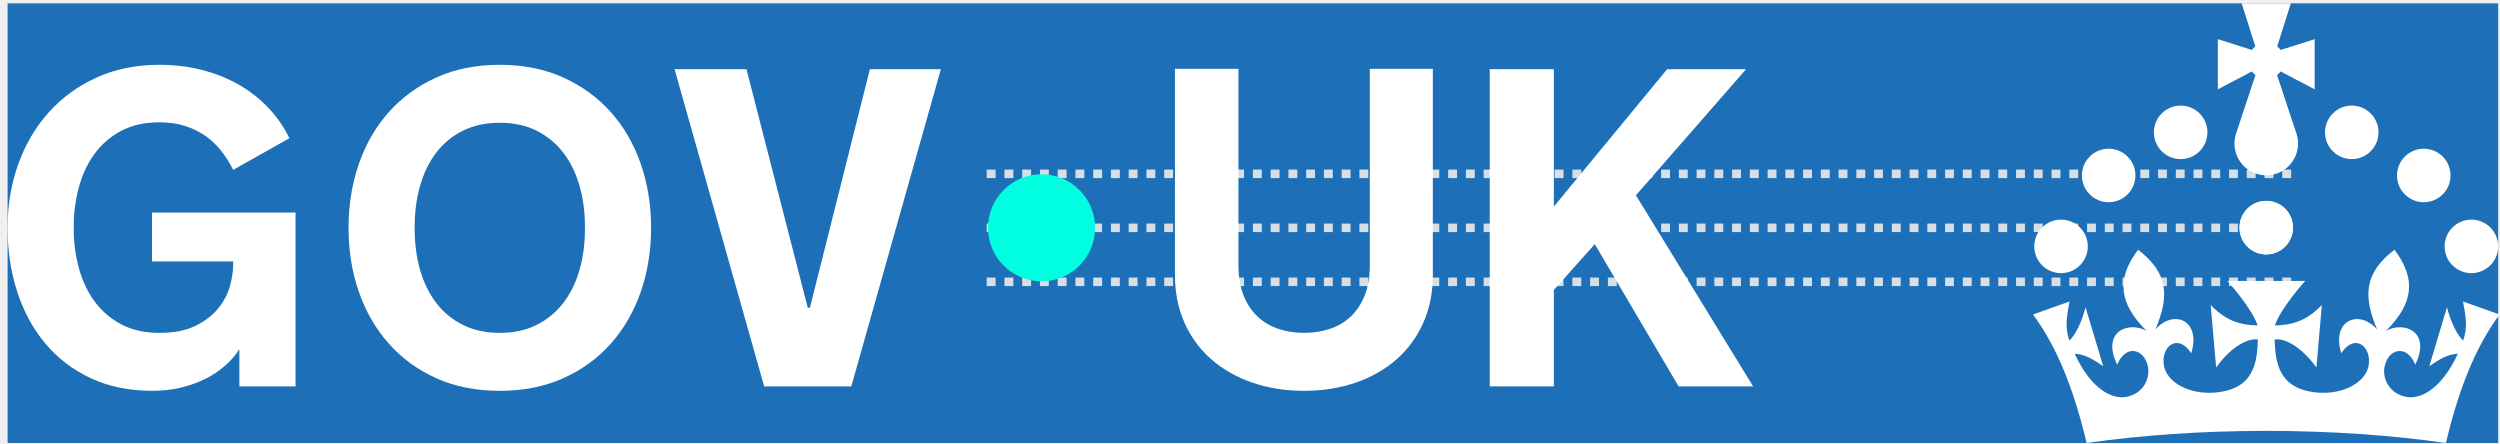
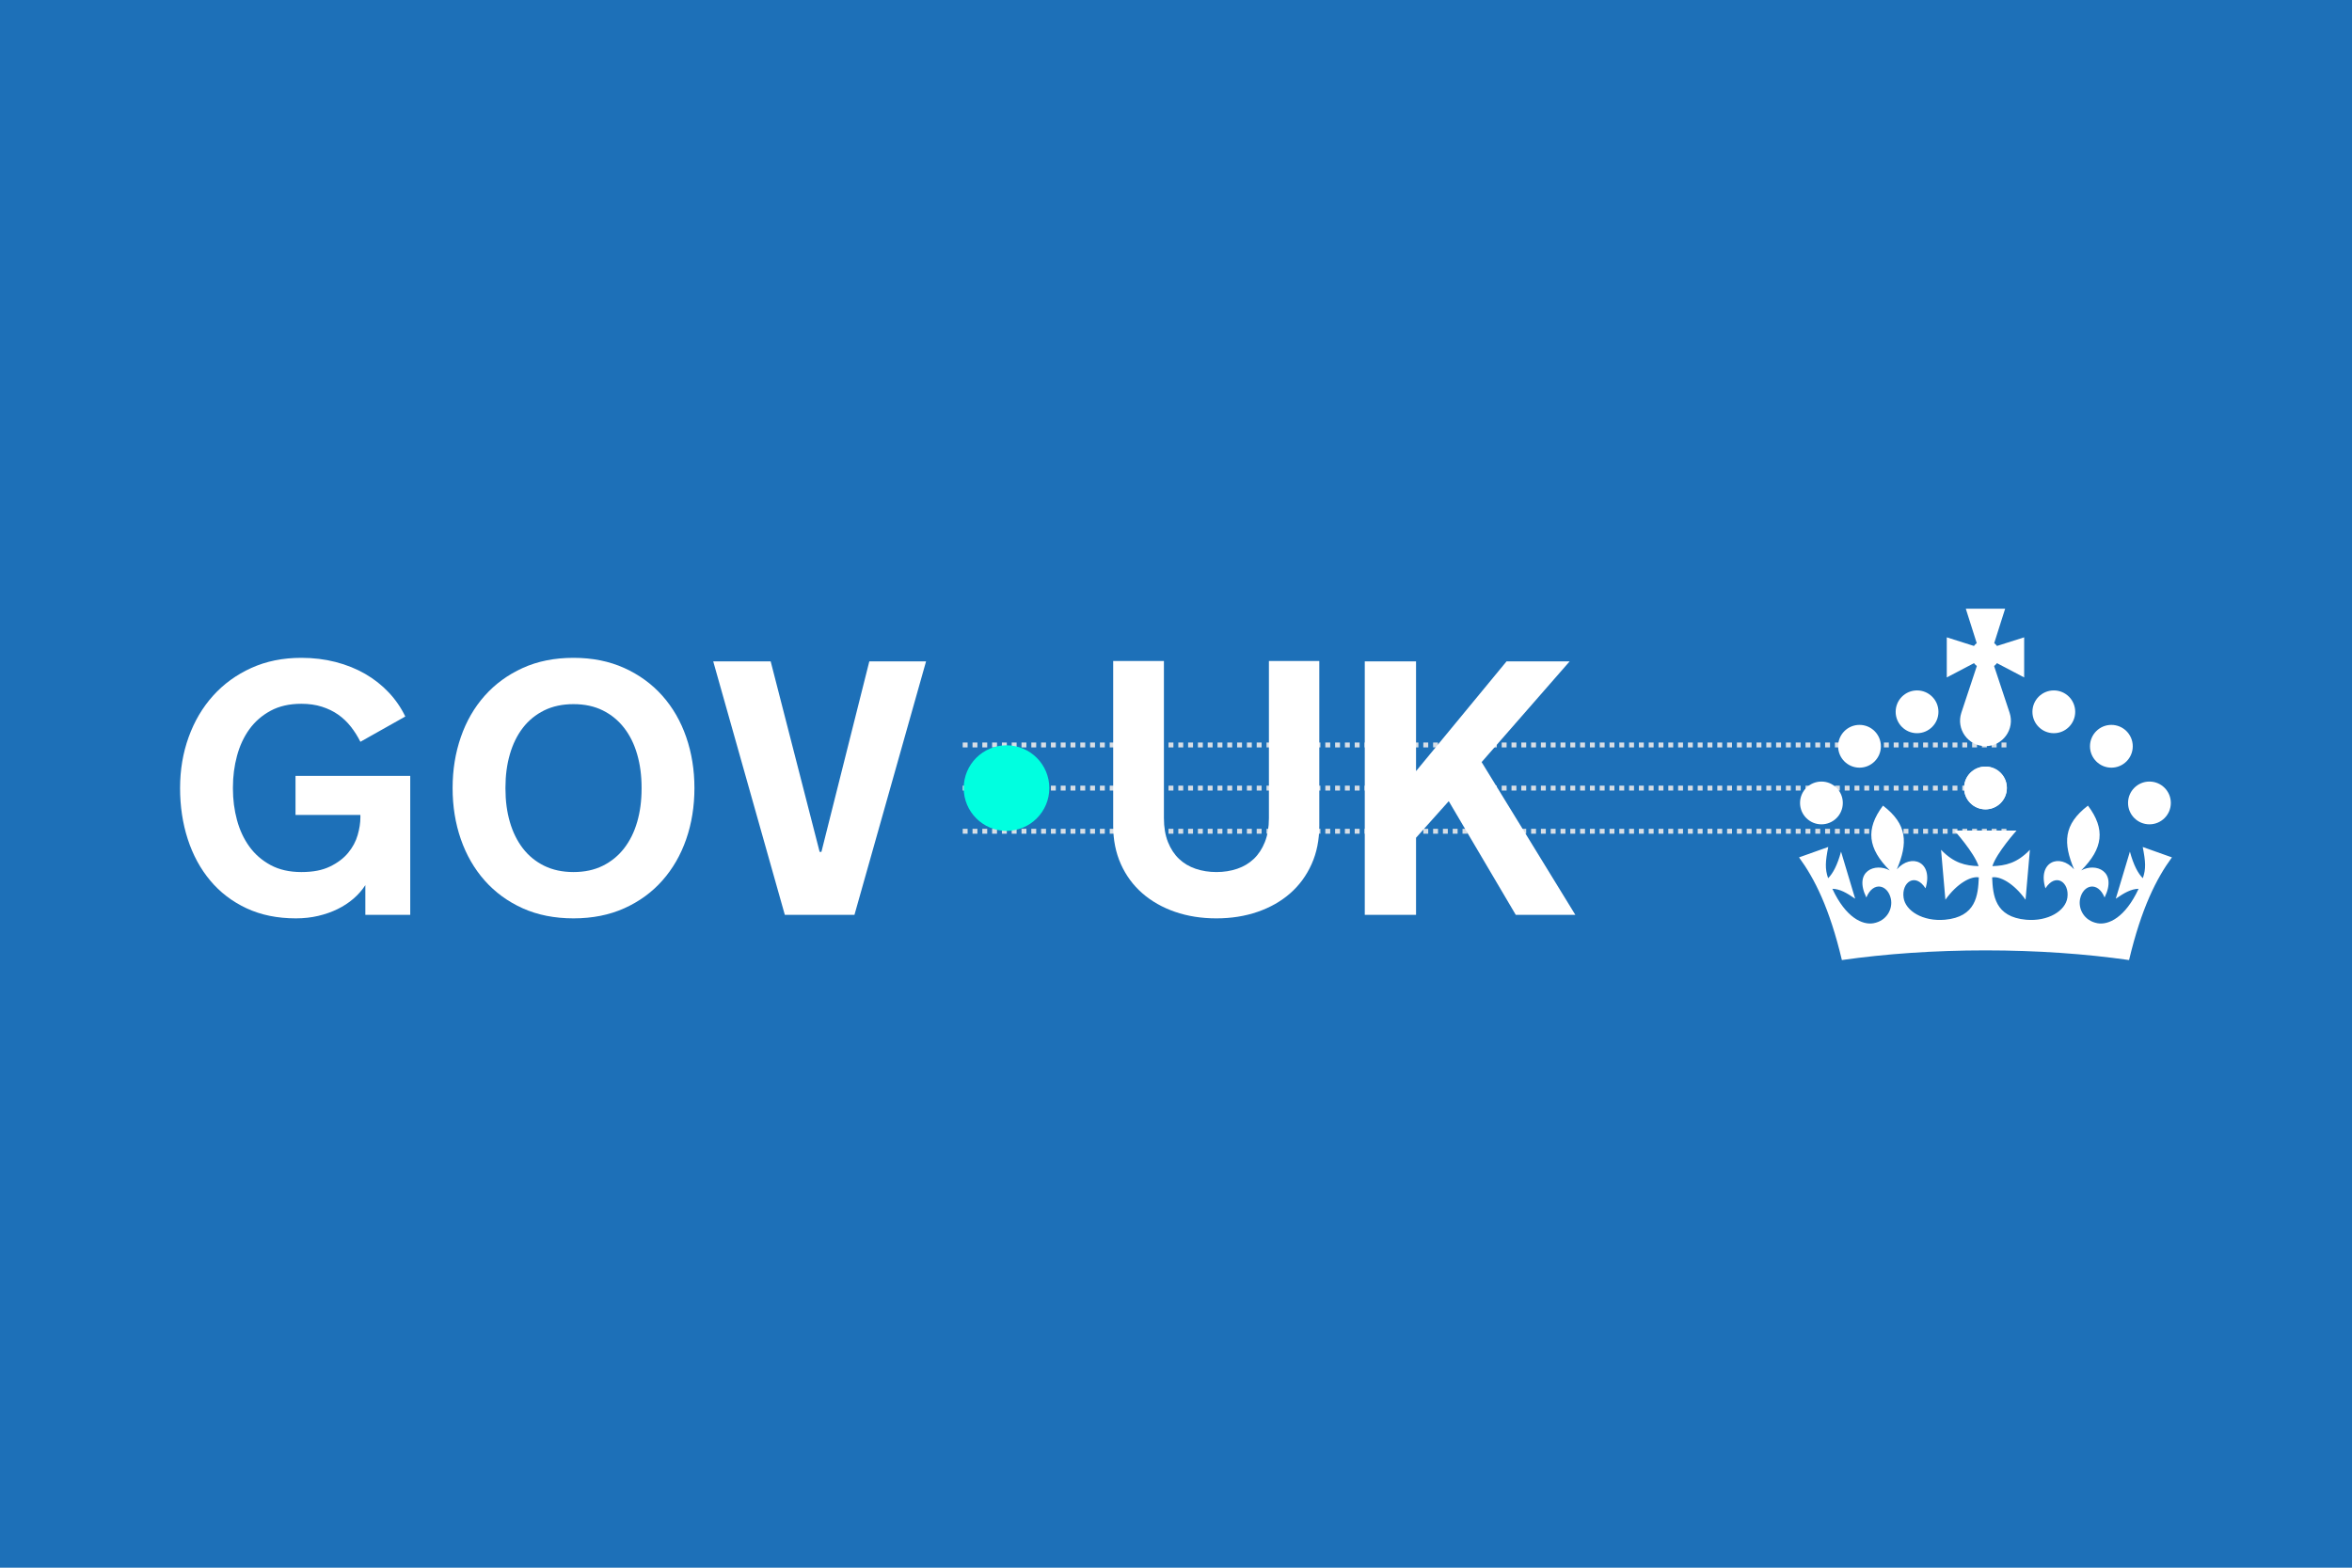
- <svg xmlns="http://www.w3.org/2000/svg" width="293" height="52" viewBox="0 0 293 52" fill="none">
-   <rect x="0.89" y="0.391" width="291.894" height="51.527" fill="#1D70B8" />
-   <path d="M115.643 20.373L268.74 20.373" stroke="#D7DEE5" stroke-dasharray="1.04 1.04" />
-   <path d="M115.643 26.701L268.74 26.701" stroke="#D7DEE5" stroke-dasharray="1.04 1.04" />
-   <path d="M115.643 33.029L268.74 33.029" stroke="#D7DEE5" stroke-dasharray="1.04 1.04" />
-   <path d="M8.639 26.803C8.639 28.393 8.838 29.922 9.236 31.391C9.632 32.86 10.237 34.156 11.05 35.279C11.862 36.402 12.899 37.305 14.16 37.988C15.422 38.67 16.925 39.012 18.671 39.012C20.416 39.012 21.743 38.744 22.858 38.209C23.972 37.673 24.862 37.003 25.527 36.199C26.192 35.396 26.659 34.528 26.927 33.595C27.195 32.661 27.328 31.797 27.328 31.002V30.639H17.816V24.911H34.638V45.285H28.054V40.93C27.588 41.656 27.009 42.317 26.318 42.913C25.627 43.509 24.849 44.019 23.984 44.442C23.12 44.866 22.174 45.199 21.146 45.44C20.118 45.682 19.025 45.803 17.868 45.803C15.154 45.803 12.744 45.311 10.636 44.325C8.528 43.34 6.752 41.984 5.309 40.256C3.866 38.528 2.769 36.506 2.017 34.19C1.266 31.875 0.89 29.378 0.89 26.699C0.89 24.02 1.309 21.546 2.147 19.222C2.985 16.898 4.177 14.876 5.724 13.156C7.271 11.437 9.137 10.081 11.323 9.087C13.509 8.093 15.958 7.596 18.672 7.596C20.434 7.596 22.106 7.799 23.687 8.205C25.268 8.611 26.711 9.19 28.016 9.941C29.32 10.693 30.473 11.601 31.476 12.663C32.478 13.725 33.291 14.905 33.913 16.201L27.329 19.907C26.931 19.113 26.465 18.374 25.929 17.691C25.393 17.009 24.776 16.421 24.076 15.928C23.376 15.436 22.577 15.047 21.679 14.762C20.78 14.477 19.778 14.334 18.672 14.334C16.927 14.334 15.423 14.676 14.162 15.359C12.9 16.041 11.863 16.944 11.051 18.068C10.239 19.191 9.634 20.491 9.237 21.969C8.839 23.446 8.64 24.972 8.64 26.543V26.803H8.639Z" fill="white" />
-   <path d="M58.578 7.596C61.343 7.596 63.822 8.093 66.017 9.087C68.212 10.081 70.074 11.437 71.603 13.156C73.132 14.876 74.299 16.898 75.103 19.222C75.906 21.546 76.307 24.039 76.307 26.699C76.307 29.359 75.906 31.875 75.103 34.19C74.299 36.506 73.132 38.528 71.603 40.256C70.075 41.984 68.212 43.34 66.017 44.325C63.823 45.311 61.343 45.803 58.578 45.803C55.813 45.803 53.311 45.311 51.126 44.325C48.94 43.34 47.082 41.984 45.553 40.256C44.024 38.528 42.858 36.506 42.054 34.19C41.251 31.875 40.849 29.378 40.849 26.699C40.849 24.02 41.251 21.546 42.054 19.222C42.858 16.898 44.024 14.876 45.553 13.156C47.082 11.437 48.94 10.081 51.126 9.087C53.312 8.093 55.795 7.596 58.578 7.596ZM58.578 39.011C60.202 39.011 61.633 38.705 62.868 38.091C64.103 37.478 65.145 36.627 65.991 35.538C66.838 34.449 67.477 33.162 67.909 31.676C68.341 30.19 68.557 28.566 68.557 26.803V26.595C68.557 24.85 68.341 23.23 67.909 21.735C67.477 20.24 66.838 18.948 65.991 17.86C65.144 16.772 64.103 15.921 62.868 15.307C61.633 14.694 60.202 14.387 58.578 14.387C56.953 14.387 55.52 14.694 54.275 15.307C53.031 15.921 51.99 16.772 51.152 17.86C50.314 18.948 49.679 20.241 49.247 21.735C48.815 23.23 48.599 24.85 48.599 26.595V26.803C48.599 28.566 48.815 30.19 49.247 31.676C49.679 33.162 50.314 34.449 51.152 35.538C51.99 36.627 53.031 37.478 54.275 38.091C55.52 38.705 56.953 39.011 58.578 39.011Z" fill="white" />
-   <path d="M89.559 45.283L79.061 8.113H87.486L94.666 36.055H94.925L101.95 8.113H110.27L99.772 45.283H89.56H89.559Z" fill="white" />
-   <path d="M152.844 39.012C153.932 39.012 154.947 38.852 155.889 38.532C156.831 38.213 157.643 37.729 158.325 37.081C159.007 36.432 159.548 35.613 159.945 34.618C160.342 33.625 160.541 32.454 160.541 31.106V8.062H167.929V32.221C167.929 34.294 167.553 36.17 166.802 37.846C166.052 39.522 165.007 40.948 163.669 42.123C162.33 43.298 160.737 44.205 158.891 44.844C157.043 45.483 155.023 45.803 152.831 45.803C150.639 45.803 148.618 45.483 146.771 44.844C144.923 44.205 143.327 43.298 141.979 42.123C140.632 40.948 139.584 39.523 138.832 37.846C138.081 36.17 137.706 34.294 137.706 32.221V8.062H145.145V31.106C145.145 32.454 145.344 33.625 145.741 34.618C146.139 35.613 146.679 36.432 147.361 37.081C148.044 37.729 148.856 38.213 149.798 38.532C150.74 38.852 151.755 39.012 152.844 39.012Z" fill="white" />
-   <path d="M174.596 8.113H182.113V24.209L195.385 8.113H204.638L191.73 22.888L205.468 45.283H196.733L186.909 28.616L182.113 33.981V45.283H174.596V8.113Z" fill="white" />
-   <path d="M122.068 32.974C125.533 32.974 128.343 30.165 128.343 26.699C128.343 23.233 125.533 20.424 122.068 20.424C118.602 20.424 115.792 23.233 115.792 26.699C115.792 30.165 118.602 32.974 122.068 32.974Z" fill="#00FFE0" />
-   <path d="M255.573 18.648C257.305 18.648 258.709 17.244 258.709 15.511C258.709 13.779 257.305 12.375 255.573 12.375C253.841 12.375 252.437 13.779 252.437 15.511C252.437 17.244 253.841 18.648 255.573 18.648Z" fill="white" />
-   <path d="M247.135 23.702C248.867 23.702 250.271 22.298 250.271 20.566C250.271 18.834 248.867 17.43 247.135 17.43C245.403 17.43 243.999 18.834 243.999 20.566C243.999 22.298 245.403 23.702 247.135 23.702Z" fill="white" />
-   <path d="M241.552 32.013C243.285 32.013 244.689 30.609 244.689 28.877C244.689 27.144 243.285 25.74 241.552 25.74C239.82 25.74 238.416 27.144 238.416 28.877C238.416 30.609 239.82 32.013 241.552 32.013Z" fill="white" />
-   <path d="M265.605 29.816C267.337 29.816 268.741 28.412 268.741 26.679C268.741 24.947 267.337 23.543 265.605 23.543C263.872 23.543 262.468 24.947 262.468 26.679C262.468 28.412 263.872 29.816 265.605 29.816Z" fill="white" />
-   <path d="M275.627 18.648C277.359 18.648 278.763 17.244 278.763 15.511C278.763 13.779 277.359 12.375 275.627 12.375C273.894 12.375 272.49 13.779 272.49 15.511C272.49 17.244 273.894 18.648 275.627 18.648Z" fill="white" />
-   <path d="M284.066 23.702C285.798 23.702 287.202 22.298 287.202 20.566C287.202 18.834 285.798 17.43 284.066 17.43C282.333 17.43 280.929 18.834 280.929 20.566C280.929 22.298 282.333 23.702 284.066 23.702Z" fill="white" />
-   <path d="M289.648 32.013C291.38 32.013 292.784 30.609 292.784 28.877C292.784 27.144 291.38 25.74 289.648 25.74C287.915 25.74 286.511 27.144 286.511 28.877C286.511 30.609 287.915 32.013 289.648 32.013Z" fill="white" />
-   <path d="M265.605 29.816C267.337 29.816 268.741 28.412 268.741 26.679C268.741 24.947 267.337 23.543 265.605 23.543C263.872 23.543 262.468 24.947 262.468 26.679C262.468 28.412 263.872 29.816 265.605 29.816Z" fill="white" />
-   <path d="M266.87 8.794C267.028 8.675 267.169 8.534 267.289 8.375L271.278 10.47V4.589L267.294 5.854C267.178 5.698 267.04 5.559 266.886 5.441L268.49 0.391H262.721L264.324 5.441C264.17 5.559 264.033 5.698 263.916 5.854L259.932 4.589V10.47L263.922 8.375C264.041 8.534 264.182 8.675 264.341 8.794L262.068 15.647C261.268 18.06 263.064 20.547 265.605 20.547C268.146 20.547 269.943 18.06 269.143 15.647L266.87 8.794Z" fill="white" />
-   <path d="M270.164 32.925C270.164 32.925 267.251 36.167 266.616 38.145C268.522 38.085 270.235 37.714 272.12 35.745L271.482 43.068C269.746 40.633 267.711 39.584 266.583 39.794C266.697 42.418 266.972 45.588 271.567 46.006C274.773 46.284 277.347 44.709 277.615 42.761C277.933 40.522 275.916 39.041 274.395 41.398C273.206 37.498 276.491 36.202 278.601 38.616C276.976 34.768 277.019 32.034 280.632 29.27C283.224 32.715 282.857 35.564 279.644 38.771C281.736 37.613 284.984 38.831 283.071 42.74C282.071 40.309 279.925 40.852 279.476 42.944C279.175 44.422 280.072 46.16 282.021 46.517C283.621 46.81 286.084 45.717 288.058 41.464C286.948 41.493 285.974 42.053 284.713 42.921L286.784 36.017C287.306 37.955 287.973 39.227 288.68 39.915C289.155 38.52 289.087 37.508 288.663 35.335L292.944 36.859C290.669 39.962 288.466 44.315 286.66 51.917C280.291 51.008 273.161 50.498 265.606 50.498C258.052 50.498 250.921 51.009 244.552 51.917C242.746 44.314 240.543 39.961 238.269 36.859L242.55 35.335C242.124 37.508 242.057 38.52 242.532 39.915C243.239 39.227 243.906 37.955 244.428 36.017L246.499 42.921C245.239 42.053 244.264 41.493 243.154 41.464C245.128 45.717 247.591 46.809 249.191 46.517C251.14 46.16 252.036 44.422 251.736 42.944C251.287 40.852 249.141 40.309 248.141 42.74C246.228 38.831 249.476 37.613 251.568 38.771C248.355 35.564 247.987 32.715 250.58 29.27C254.193 32.033 254.236 34.767 252.611 38.616C254.721 36.203 258.006 37.498 256.817 41.398C255.296 39.041 253.279 40.522 253.597 42.761C253.865 44.71 256.439 46.285 259.645 46.006C264.24 45.588 264.515 42.418 264.629 39.794C263.501 39.584 261.466 40.633 259.731 43.068L259.092 35.745C260.977 37.714 262.69 38.084 264.597 38.145C263.961 36.167 261.048 32.925 261.048 32.925H270.167H270.164Z" fill="white" />
+ <svg xmlns="http://www.w3.org/2000/svg" width="1920" height="1280" viewBox="0 0 1920 1280" fill="none">
+   <g clip-path="url(#clip0_1021_54)">
+     <rect width="1920" height="1280" fill="white" />
+     <path d="M1920 0H0V1280H1920V0Z" fill="#1D70B8" />
+     <path d="M785.885 608.251L1638.25 608.252" stroke="#D7DEE5" stroke-width="4" stroke-dasharray="4 4" />
+     <path d="M785.885 643.483H1638.25" stroke="#D7DEE5" stroke-width="4" stroke-dasharray="4 4" />
+     <path d="M785.885 678.714H1638.25" stroke="#D7DEE5" stroke-width="4" stroke-dasharray="4 4" />
+     <path d="M190.145 644.049C190.145 652.9 191.252 661.416 193.465 669.592C195.675 677.77 199.042 684.985 203.567 691.238C208.089 697.494 213.859 702.52 220.883 706.32C227.908 710.12 236.279 712.023 245.996 712.023C255.714 712.023 263.098 710.532 269.305 707.55C275.508 704.568 280.464 700.839 284.168 696.363C287.869 691.89 290.467 687.058 291.961 681.862C293.452 676.667 294.196 671.856 294.196 667.428V665.409H241.234V633.518H334.891V746.946H298.239V722.699C295.641 726.742 292.416 730.421 288.571 733.742C284.722 737.058 280.394 739.899 275.579 742.254C270.768 744.612 265.499 746.466 259.778 747.812C254.054 749.159 247.967 749.832 241.524 749.832C226.417 749.832 212.999 747.09 201.262 741.605C189.525 736.121 179.638 728.571 171.605 718.949C163.573 709.33 157.465 698.072 153.277 685.179C149.094 672.289 147 658.387 147 643.471C147 628.555 149.333 614.78 154 601.841C158.667 588.902 165.303 577.644 173.918 568.071C182.528 558.498 192.915 550.948 205.086 545.414C217.257 539.881 230.894 537.114 246 537.114C255.813 537.114 265.121 538.245 273.922 540.505C282.727 542.767 290.759 545.989 298.024 550.173C305.285 554.357 311.706 559.411 317.289 565.325C322.866 571.24 327.391 577.81 330.855 585.025L294.199 605.659C291.986 601.235 289.389 597.121 286.407 593.318C283.421 589.522 279.985 586.248 276.09 583.506C272.192 580.764 267.743 578.599 262.742 577.014C257.737 575.427 252.158 574.631 246.004 574.631C236.286 574.631 227.915 576.534 220.89 580.333C213.866 584.133 208.096 589.159 203.574 595.416C199.052 601.668 195.686 608.908 193.472 617.135C191.259 625.361 190.152 633.856 190.152 642.604V644.049H190.145Z" fill="white" />
+     <path d="M468.177 537.114C483.569 537.114 497.375 539.881 509.595 545.414C521.815 550.948 532.18 558.498 540.696 568.071C549.208 577.644 555.704 588.902 560.177 601.841C564.65 614.78 566.884 628.661 566.884 643.471C566.884 658.282 564.65 672.289 560.177 685.179C555.704 698.072 549.208 709.33 540.696 718.949C532.184 728.567 521.815 736.121 509.595 741.605C497.378 747.09 483.569 749.832 468.177 749.832C452.785 749.832 438.855 747.09 426.688 741.605C414.518 736.121 404.176 728.571 395.664 718.949C387.149 709.33 380.657 698.072 376.184 685.179C371.711 672.289 369.473 658.387 369.473 643.471C369.473 628.555 371.711 614.78 376.184 601.841C380.657 588.902 387.149 577.644 395.664 568.071C404.176 558.498 414.518 550.948 426.688 545.414C438.859 539.881 452.686 537.114 468.177 537.114ZM468.177 712.019C477.221 712.019 485.183 710.313 492.06 706.894C498.936 703.483 504.738 698.742 509.447 692.683C514.163 686.621 517.722 679.455 520.126 671.179C522.53 662.907 523.736 653.862 523.736 644.049V642.893C523.736 633.176 522.53 624.156 520.126 615.834C517.722 607.513 514.163 600.318 509.447 594.259C504.735 588.201 498.936 583.463 492.06 580.044C485.183 576.633 477.221 574.923 468.177 574.923C459.133 574.923 451.149 576.633 444.22 580.044C437.294 583.463 431.499 588.201 426.832 594.259C422.166 600.318 418.631 607.516 416.227 615.834C413.823 624.156 412.618 633.176 412.618 642.893V644.049C412.618 653.862 413.823 662.907 416.227 671.179C418.631 679.455 422.166 686.617 426.832 692.683C431.499 698.742 437.294 703.483 444.22 706.894C451.149 710.313 459.133 712.019 468.177 712.019Z" fill="white" />
+     <path d="M640.664 746.937L582.219 539.996H629.121L669.098 695.561H670.539L709.649 539.996H755.971L697.524 746.937H640.664Z" fill="white" />
+     <path d="M992.999 712.021C999.056 712.021 1004.71 711.133 1009.95 709.353C1015.2 707.573 1019.72 704.88 1023.51 701.27C1027.31 697.661 1030.32 693.097 1032.53 687.559C1034.74 682.029 1035.85 675.512 1035.85 668.008V539.713H1076.98V674.212C1076.98 685.758 1074.89 696.199 1070.71 705.528C1066.53 714.862 1060.72 722.799 1053.27 729.341C1045.81 735.886 1036.94 740.934 1026.67 744.493C1016.38 748.05 1005.13 749.834 992.927 749.834C980.723 749.834 969.471 748.05 959.188 744.493C948.899 740.934 940.013 735.883 932.509 729.341C925.009 722.799 919.174 714.865 914.988 705.528C910.807 696.199 908.719 685.755 908.719 674.212V539.713H950.135V668.008C950.135 675.512 951.243 682.029 953.453 687.559C955.669 693.097 958.676 697.661 962.473 701.27C966.275 704.88 970.796 707.573 976.04 709.353C981.285 711.133 986.936 712.021 992.999 712.021Z" fill="white" />
+     <path d="M1114.1 539.996H1155.95V629.611L1229.84 539.996H1281.36L1209.49 622.251L1285.98 746.937H1237.35L1182.65 654.142L1155.95 684.014V746.937H1114.1V539.996Z" fill="white" />
+     <path d="M821.654 678.408C840.945 678.408 856.59 662.766 856.59 643.471C856.59 624.176 840.945 608.534 821.654 608.534C802.357 608.534 786.713 624.176 786.713 643.471C786.713 662.766 802.357 678.408 821.654 678.408Z" fill="#00FFE0" />
+     <path d="M1564.94 598.646C1574.58 598.646 1582.4 590.828 1582.4 581.184C1582.4 571.54 1574.58 563.723 1564.94 563.723C1555.3 563.723 1547.48 571.54 1547.48 581.184C1547.48 590.828 1555.3 598.646 1564.94 598.646Z" fill="white" />
+     <path d="M1517.96 626.787C1527.6 626.787 1535.42 618.969 1535.42 609.325C1535.42 599.682 1527.6 591.864 1517.96 591.864C1508.32 591.864 1500.5 599.682 1500.5 609.325C1500.5 618.969 1508.32 626.787 1517.96 626.787Z" fill="white" />
+     <path d="M1486.88 673.056C1496.53 673.056 1504.34 665.238 1504.34 655.595C1504.34 645.951 1496.53 638.133 1486.88 638.133C1477.23 638.133 1469.42 645.951 1469.42 655.595C1469.42 665.238 1477.23 673.056 1486.88 673.056Z" fill="white" />
+     <path d="M1620.79 660.822C1630.43 660.822 1638.25 653.005 1638.25 643.361C1638.25 633.717 1630.43 625.899 1620.79 625.899C1611.14 625.899 1603.33 633.717 1603.33 643.361C1603.33 653.005 1611.14 660.822 1620.79 660.822Z" fill="white" />
+     <path d="M1676.59 598.646C1686.23 598.646 1694.05 590.828 1694.05 581.184C1694.05 571.54 1686.23 563.723 1676.59 563.723C1666.94 563.723 1659.12 571.54 1659.12 581.184C1659.12 590.828 1666.94 598.646 1676.59 598.646Z" fill="white" />
+     <path d="M1723.57 626.787C1733.22 626.787 1741.03 618.969 1741.03 609.325C1741.03 599.682 1733.22 591.864 1723.57 591.864C1713.92 591.864 1706.11 599.682 1706.11 609.325C1706.11 618.969 1713.92 626.787 1723.57 626.787Z" fill="white" />
+     <path d="M1754.65 673.056C1764.29 673.056 1772.11 665.238 1772.11 655.595C1772.11 645.951 1764.29 638.133 1754.65 638.133C1745 638.133 1737.18 645.951 1737.18 655.595C1737.18 665.238 1745 673.056 1754.65 673.056Z" fill="white" />
+     <path d="M1620.79 660.822C1630.43 660.822 1638.25 653.005 1638.25 643.361C1638.25 633.717 1630.43 625.899 1620.79 625.899C1611.14 625.899 1603.33 633.717 1603.33 643.361C1603.33 653.005 1611.14 660.822 1620.79 660.822Z" fill="white" />
+     <path d="M1627.83 543.785C1628.71 543.121 1629.5 542.337 1630.17 541.454L1652.38 553.115V520.375L1630.19 527.415C1629.55 526.55 1628.78 525.776 1627.92 525.116L1636.85 497H1604.73L1613.66 525.116C1612.8 525.773 1612.04 526.546 1611.39 527.415L1589.21 520.375V553.115L1611.42 541.454C1612.08 542.337 1612.87 543.121 1613.75 543.785L1601.1 581.94C1596.65 595.371 1606.64 609.223 1620.79 609.223C1634.94 609.223 1644.94 595.371 1640.49 581.94L1627.83 543.785Z" fill="white" />
+     <path d="M1646.17 678.137C1646.17 678.137 1629.96 696.185 1626.42 707.196C1637.03 706.86 1646.57 704.794 1657.06 693.836L1653.51 734.605C1643.85 721.051 1632.52 715.208 1626.24 716.377C1626.87 730.988 1628.4 748.636 1653.98 750.961C1671.83 752.512 1686.16 743.744 1687.66 732.896C1689.43 720.432 1678.2 712.187 1669.73 725.307C1663.11 703.596 1681.4 696.379 1693.15 709.821C1684.1 688.395 1684.34 673.174 1704.45 657.782C1718.88 676.968 1716.84 692.825 1698.95 710.679C1710.6 704.235 1728.68 711.015 1718.03 732.779C1712.47 719.242 1700.52 722.266 1698.02 733.913C1696.34 742.14 1701.34 751.819 1712.19 753.805C1721.09 755.437 1734.81 749.354 1745.8 725.675C1739.62 725.834 1734.2 728.957 1727.17 733.786L1738.7 695.348C1741.61 706.136 1745.32 713.219 1749.26 717.048C1751.91 709.283 1751.53 703.652 1749.17 691.554L1773 700.039C1760.33 717.309 1748.07 741.547 1738.01 783.874C1702.56 778.811 1662.86 775.968 1620.8 775.968C1578.74 775.968 1539.04 778.815 1503.58 783.874C1493.53 741.543 1481.26 717.306 1468.6 700.039L1492.43 691.554C1490.06 703.652 1489.69 709.283 1492.33 717.048C1496.27 713.219 1499.98 706.136 1502.89 695.348L1514.42 733.786C1507.4 728.953 1501.98 725.834 1495.8 725.675C1506.79 749.354 1520.5 755.433 1529.41 753.805C1540.26 751.819 1545.25 742.14 1543.58 733.913C1541.08 722.266 1529.13 719.242 1523.56 732.779C1512.91 711.015 1530.99 704.232 1542.64 710.679C1524.75 692.825 1522.7 676.964 1537.14 657.782C1557.26 673.17 1557.5 688.392 1548.45 709.821C1560.2 696.383 1578.48 703.596 1571.86 725.307C1563.4 712.187 1552.17 720.432 1553.94 732.896C1555.43 743.748 1569.76 752.515 1587.61 750.961C1613.19 748.636 1614.72 730.988 1615.36 716.377C1609.08 715.208 1597.75 721.047 1588.09 734.605L1584.53 693.836C1595.03 704.794 1604.56 706.857 1615.18 707.196C1611.64 696.185 1595.42 678.137 1595.42 678.137H1646.19H1646.17Z" fill="white" />
+   </g>
+   <defs>
+     <clipPath id="clip0_1021_54">
+       <rect width="1920" height="1280" fill="white" />
+     </clipPath>
+   </defs>
</svg>
